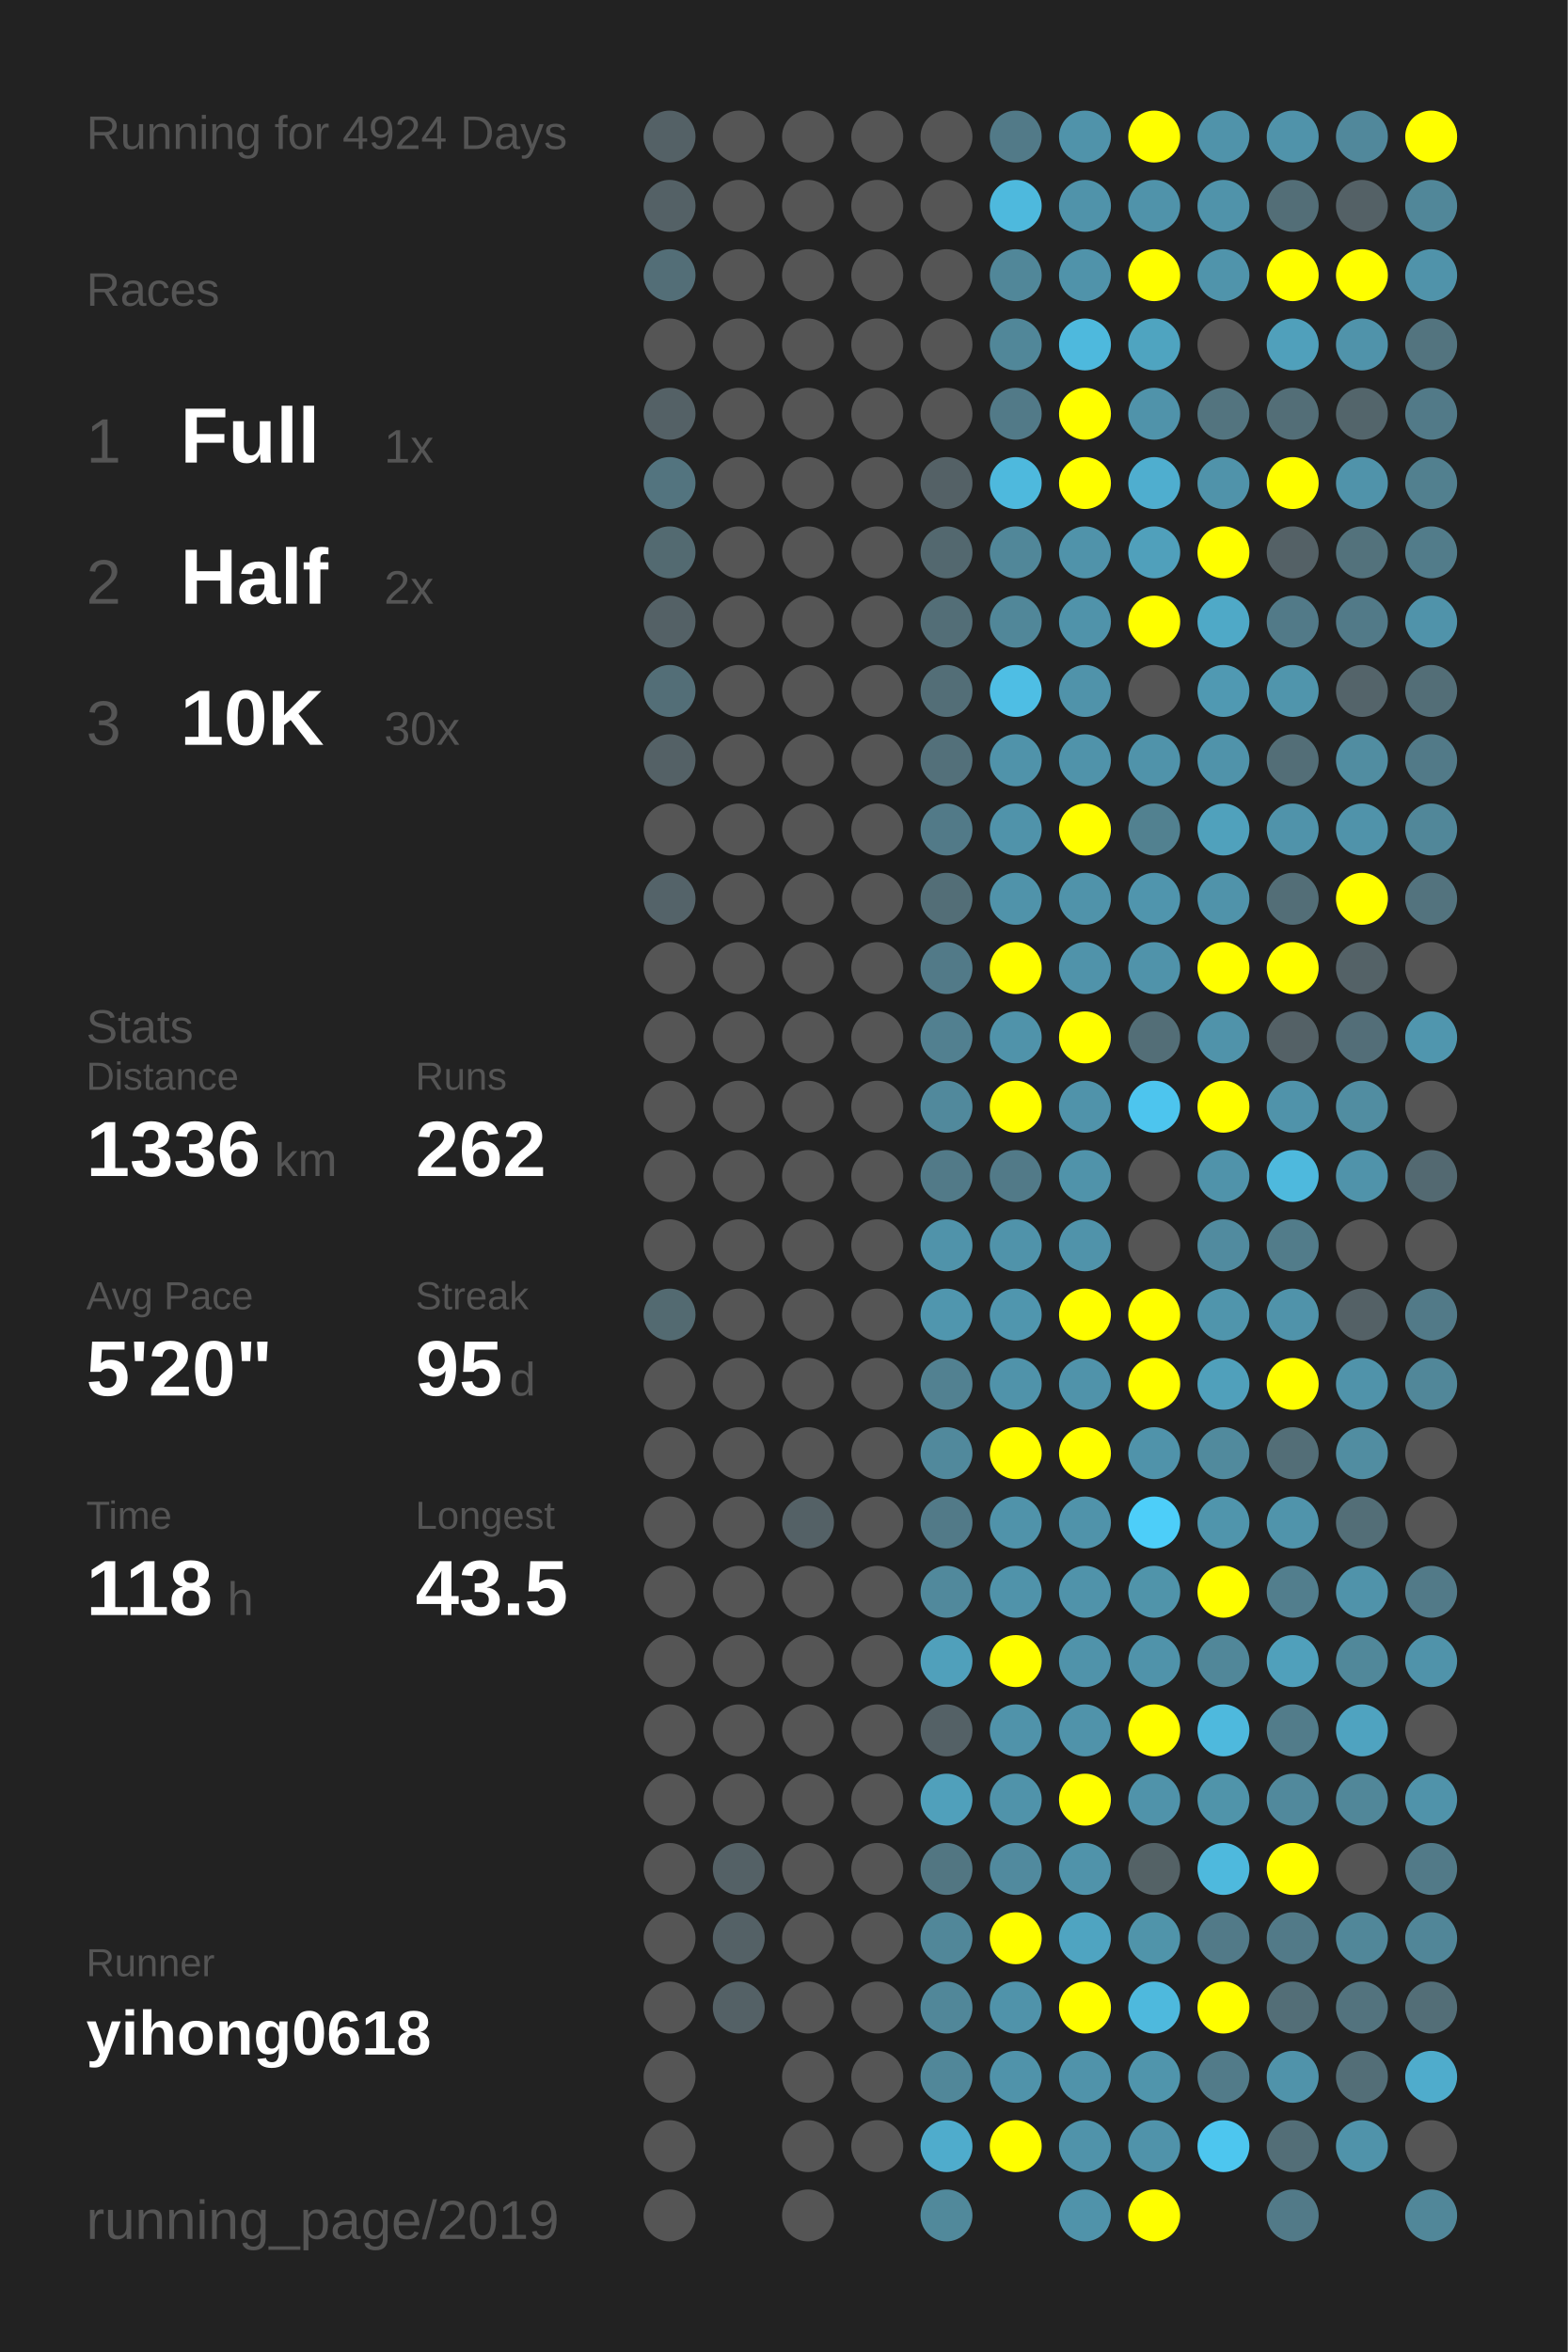
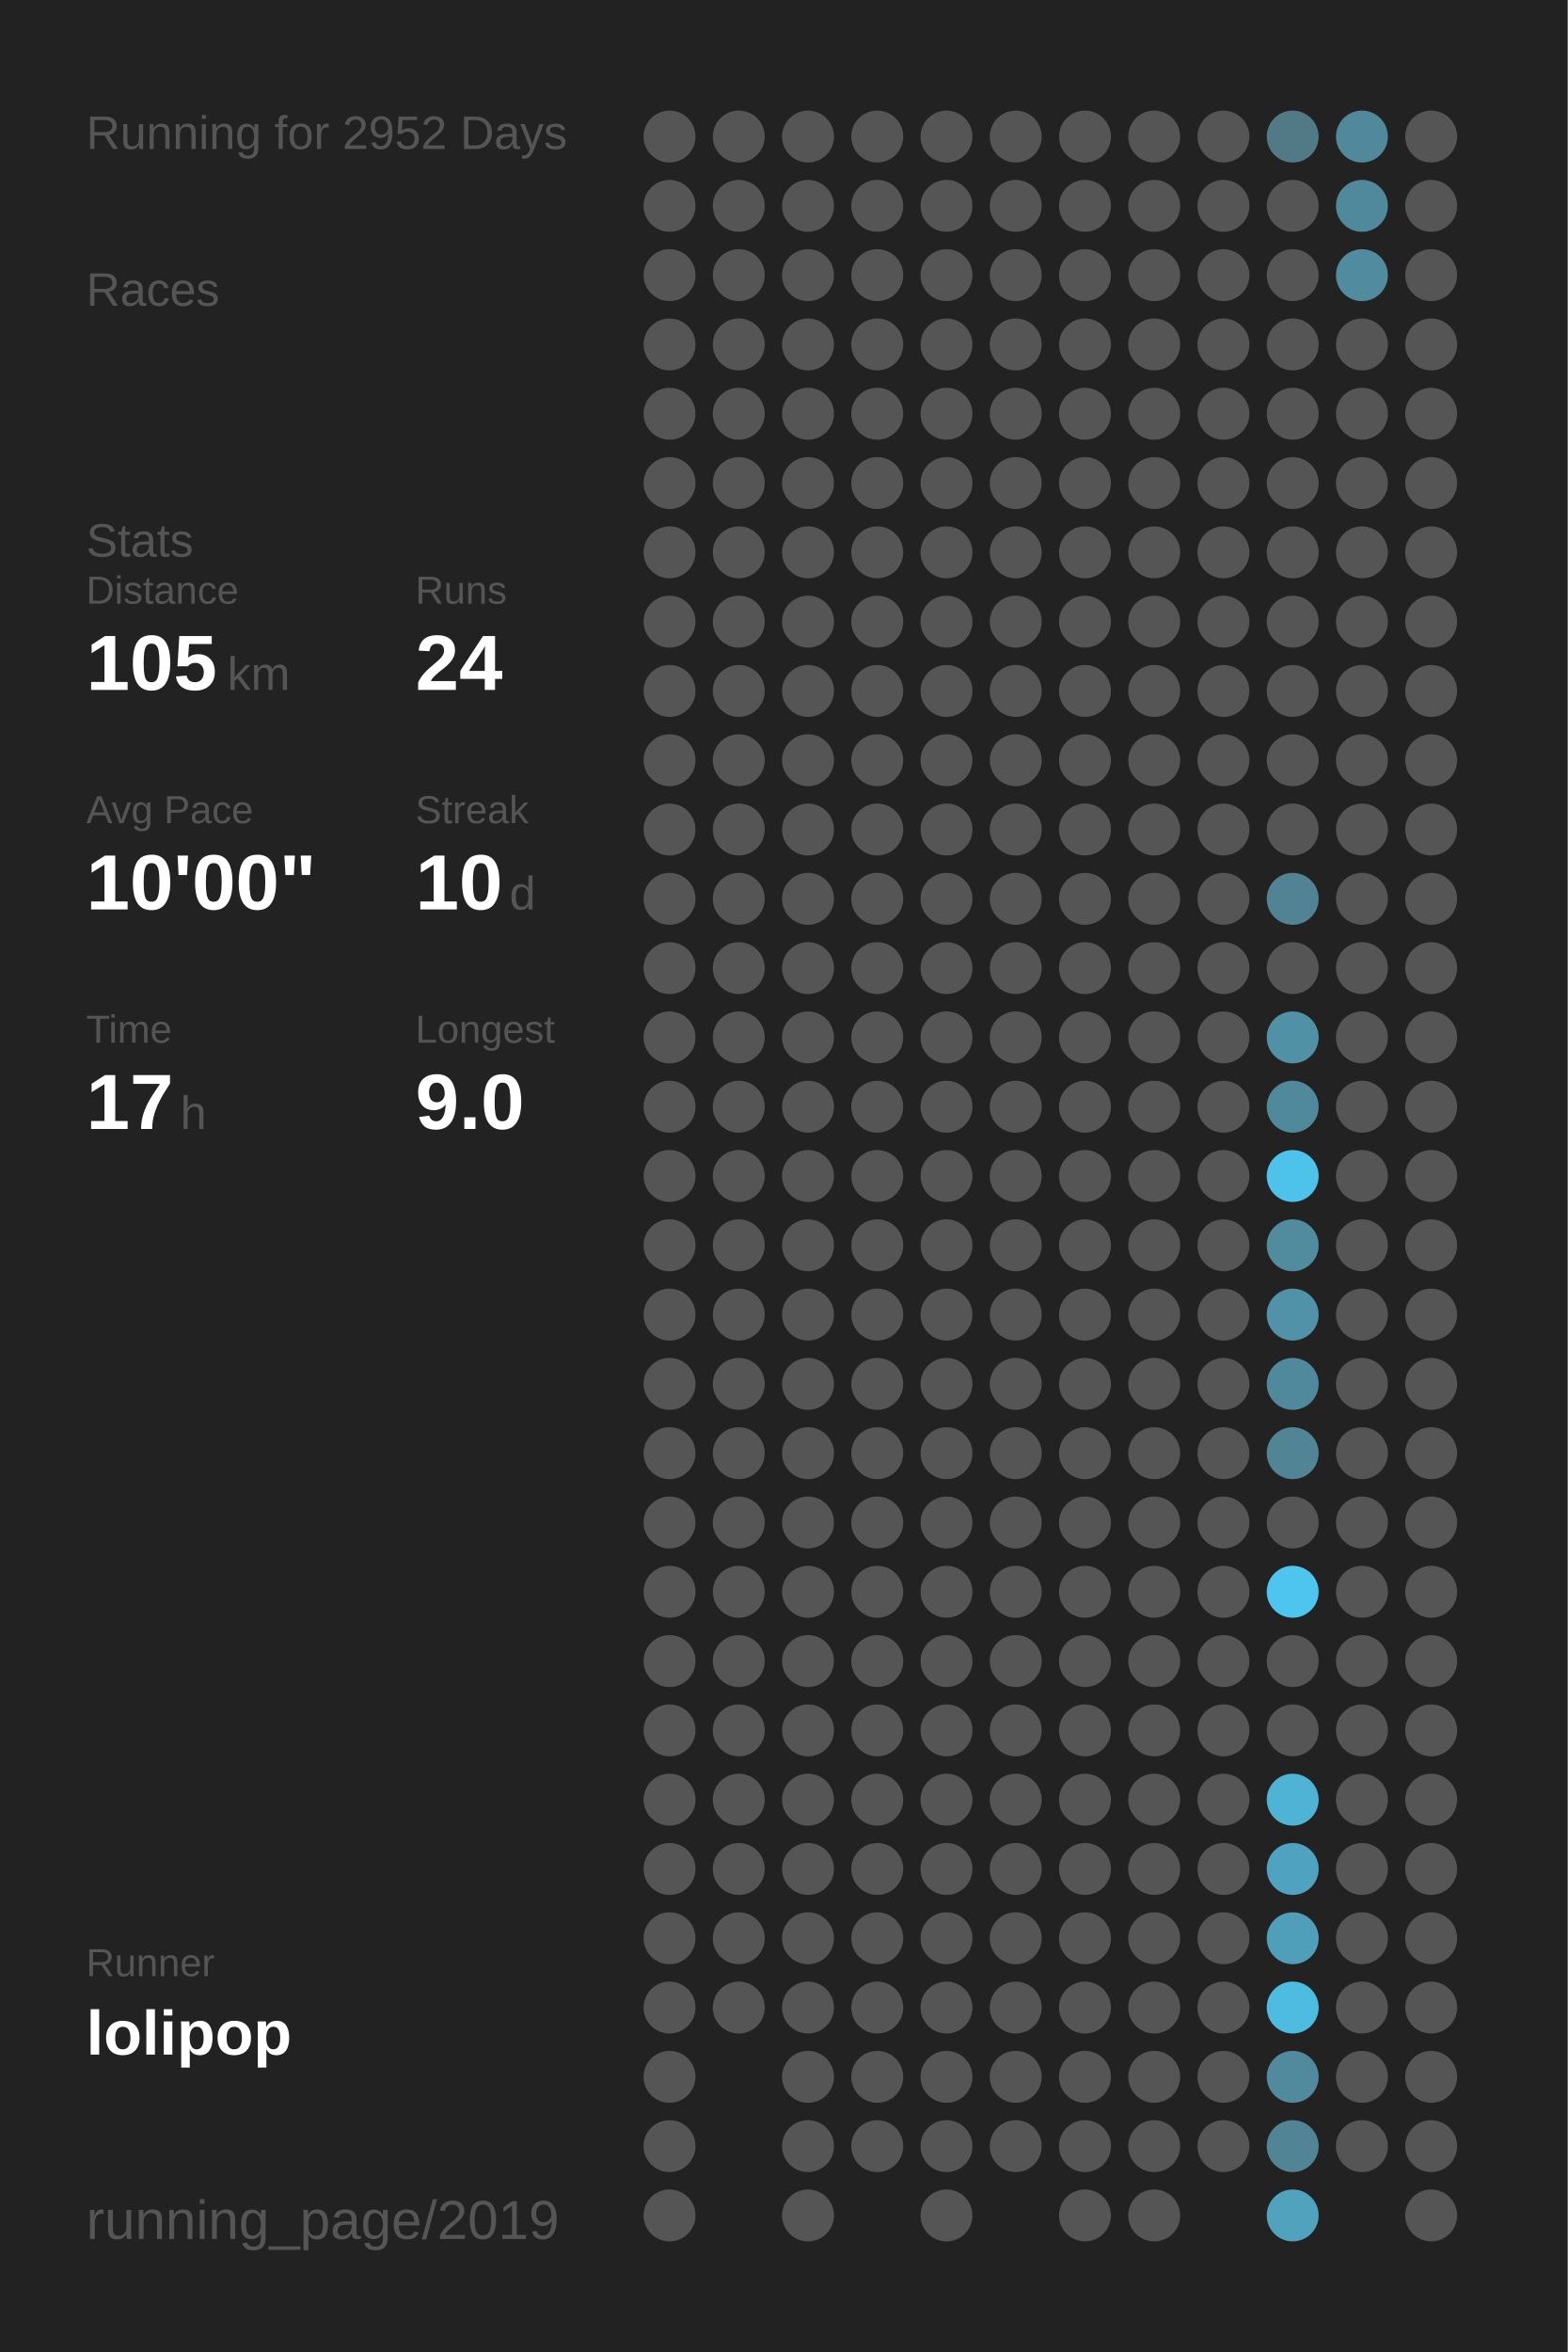
<svg xmlns="http://www.w3.org/2000/svg" baseProfile="full" height="300mm" version="1.1" viewBox="0,0,200,300" width="200mm">
  <defs />
  <rect fill="#222222" height="300" width="200" x="0" y="0" />
-   <text fill="#555555" style="font-size:6px; font-family:Arial;" x="11" y="19">Running for 4924 Days</text>
+   <text fill="#555555" style="font-size:6px; font-family:Arial;" x="11" y="19">Running for 2952 Days</text>
  <text fill="#555555" style="font-size:6px; font-family:Arial;" x="11" y="39">Races</text>
-   <text fill="#555555" style="font-size:8px; font-family:Arial;" x="11" y="59">1</text>
-   <text fill="#FFFFFF" style="font-size:10px; font-family:Arial; font-weight:bold;" x="23" y="59">Full</text>
-   <text fill="#555555" style="font-size:6px; font-family:Arial;" x="49" y="59">1x</text>
-   <text fill="#555555" style="font-size:8px; font-family:Arial;" x="11" y="77">2</text>
-   <text fill="#FFFFFF" style="font-size:10px; font-family:Arial; font-weight:bold;" x="23" y="77">Half</text>
-   <text fill="#555555" style="font-size:6px; font-family:Arial;" x="49" y="77">2x</text>
-   <text fill="#555555" style="font-size:8px; font-family:Arial;" x="11" y="95">3</text>
-   <text fill="#FFFFFF" style="font-size:10px; font-family:Arial; font-weight:bold;" x="23" y="95">10K</text>
-   <text fill="#555555" style="font-size:6px; font-family:Arial;" x="49" y="95">30x</text>
-   <text fill="#555555" style="font-size:6px; font-family:Arial;" x="11" y="133">Stats</text>
-   <text fill="#555555" style="font-size:5px; font-family:Arial;" x="11" y="139">Distance</text>
-   <text fill="#FFFFFF" style="font-size:10px; font-family:Arial; font-weight:bold;" x="11" y="150">1336</text>
-   <text fill="#555555" style="font-size:6px; font-family:Arial;" x="35" y="150">km</text>
-   <text fill="#555555" style="font-size:5px; font-family:Arial;" x="53" y="139">Runs</text>
-   <text fill="#FFFFFF" style="font-size:10px; font-family:Arial; font-weight:bold;" x="53" y="150">262</text>
-   <text fill="#555555" style="font-size:5px; font-family:Arial;" x="11" y="167">Avg Pace</text>
-   <text fill="#FFFFFF" style="font-size:10px; font-family:Arial; font-weight:bold;" x="11" y="178">5'20"</text>
-   <text fill="#555555" style="font-size:5px; font-family:Arial;" x="53" y="167">Streak</text>
-   <text fill="#FFFFFF" style="font-size:10px; font-family:Arial; font-weight:bold;" x="53" y="178">95</text>
-   <text fill="#555555" style="font-size:6px; font-family:Arial;" x="65" y="178">d</text>
-   <text fill="#555555" style="font-size:5px; font-family:Arial;" x="11" y="195">Time</text>
-   <text fill="#FFFFFF" style="font-size:10px; font-family:Arial; font-weight:bold;" x="11" y="206">118</text>
-   <text fill="#555555" style="font-size:6px; font-family:Arial;" x="29" y="206">h</text>
-   <text fill="#555555" style="font-size:5px; font-family:Arial;" x="53" y="195">Longest</text>
-   <text fill="#FFFFFF" style="font-size:10px; font-family:Arial; font-weight:bold;" x="53" y="206">43.5</text>
+   <text fill="#555555" style="font-size:6px; font-family:Arial;" x="11" y="71">Stats</text>
+   <text fill="#555555" style="font-size:5px; font-family:Arial;" x="11" y="77">Distance</text>
+   <text fill="#FFFFFF" style="font-size:10px; font-family:Arial; font-weight:bold;" x="11" y="88">105</text>
+   <text fill="#555555" style="font-size:6px; font-family:Arial;" x="29" y="88">km</text>
+   <text fill="#555555" style="font-size:5px; font-family:Arial;" x="53" y="77">Runs</text>
+   <text fill="#FFFFFF" style="font-size:10px; font-family:Arial; font-weight:bold;" x="53" y="88">24</text>
+   <text fill="#555555" style="font-size:5px; font-family:Arial;" x="11" y="105">Avg Pace</text>
+   <text fill="#FFFFFF" style="font-size:10px; font-family:Arial; font-weight:bold;" x="11" y="116">10'00"</text>
+   <text fill="#555555" style="font-size:5px; font-family:Arial;" x="53" y="105">Streak</text>
+   <text fill="#FFFFFF" style="font-size:10px; font-family:Arial; font-weight:bold;" x="53" y="116">10</text>
+   <text fill="#555555" style="font-size:6px; font-family:Arial;" x="65" y="116">d</text>
+   <text fill="#555555" style="font-size:5px; font-family:Arial;" x="11" y="133">Time</text>
+   <text fill="#FFFFFF" style="font-size:10px; font-family:Arial; font-weight:bold;" x="11" y="144">17</text>
+   <text fill="#555555" style="font-size:6px; font-family:Arial;" x="23" y="144">h</text>
+   <text fill="#555555" style="font-size:5px; font-family:Arial;" x="53" y="133">Longest</text>
+   <text fill="#FFFFFF" style="font-size:10px; font-family:Arial; font-weight:bold;" x="53" y="144">9.0</text>
  <text fill="#555555" style="font-size:5px; font-family:Arial;" x="11" y="252.065">Runner</text>
-   <text fill="#FFFFFF" style="font-size:8px; font-family:Arial; font-weight:bold;" x="11" y="262.065">yihong0618</text>
+   <text fill="#FFFFFF" style="font-size:8px; font-family:Arial; font-weight:bold;" x="11" y="262.065">lolipop</text>
  <text fill="#555555" style="font-size:7px; font-family:Arial;" x="11" y="285.581">running_page/2019</text>
-   <circle cx="85.417" cy="17.419" fill="#546166" r="3.312" />
-   <circle cx="85.417" cy="26.258" fill="#546166" r="3.312" />
-   <circle cx="85.417" cy="35.097" fill="#536e77" r="3.312" />
+   <circle cx="85.417" cy="17.419" fill="#555555" r="3.312" />
+   <circle cx="85.417" cy="26.258" fill="#555555" r="3.312" />
+   <circle cx="85.417" cy="35.097" fill="#555555" r="3.312" />
  <circle cx="85.417" cy="43.935" fill="#555555" r="3.312" />
-   <circle cx="85.417" cy="52.774" fill="#546166" r="3.312" />
-   <circle cx="85.417" cy="61.613" fill="#53747f" r="3.312" />
-   <circle cx="85.417" cy="70.452" fill="#536a71" r="3.312" />
-   <circle cx="85.417" cy="79.29" fill="#546166" r="3.312" />
-   <circle cx="85.417" cy="88.129" fill="#536e77" r="3.312" />
-   <circle cx="85.417" cy="96.968" fill="#546166" r="3.312" />
+   <circle cx="85.417" cy="52.774" fill="#555555" r="3.312" />
+   <circle cx="85.417" cy="61.613" fill="#555555" r="3.312" />
+   <circle cx="85.417" cy="70.452" fill="#555555" r="3.312" />
+   <circle cx="85.417" cy="79.29" fill="#555555" r="3.312" />
+   <circle cx="85.417" cy="88.129" fill="#555555" r="3.312" />
+   <circle cx="85.417" cy="96.968" fill="#555555" r="3.312" />
  <circle cx="85.417" cy="105.806" fill="#555555" r="3.312" />
-   <circle cx="85.417" cy="114.645" fill="#546369" r="3.312" />
+   <circle cx="85.417" cy="114.645" fill="#555555" r="3.312" />
  <circle cx="85.417" cy="123.484" fill="#555555" r="3.312" />
  <circle cx="85.417" cy="132.323" fill="#555555" r="3.312" />
  <circle cx="85.417" cy="141.161" fill="#555555" r="3.312" />
  <circle cx="85.417" cy="150" fill="#555555" r="3.312" />
  <circle cx="85.417" cy="158.839" fill="#555555" r="3.312" />
-   <circle cx="85.417" cy="167.677" fill="#536a71" r="3.312" />
+   <circle cx="85.417" cy="167.677" fill="#555555" r="3.312" />
  <circle cx="85.417" cy="176.516" fill="#555555" r="3.312" />
  <circle cx="85.417" cy="185.355" fill="#555555" r="3.312" />
  <circle cx="85.417" cy="194.194" fill="#555555" r="3.312" />
  <circle cx="85.417" cy="203.032" fill="#555555" r="3.312" />
  <circle cx="85.417" cy="211.871" fill="#555555" r="3.312" />
  <circle cx="85.417" cy="220.71" fill="#555555" r="3.312" />
  <circle cx="85.417" cy="229.548" fill="#555555" r="3.312" />
  <circle cx="85.417" cy="238.387" fill="#555555" r="3.312" />
  <circle cx="85.417" cy="247.226" fill="#555555" r="3.312" />
  <circle cx="85.417" cy="256.065" fill="#555555" r="3.312" />
  <circle cx="85.417" cy="264.903" fill="#555555" r="3.312" />
  <circle cx="85.417" cy="273.742" fill="#555555" r="3.312" />
  <circle cx="85.417" cy="282.581" fill="#555555" r="3.312" />
  <circle cx="94.25" cy="17.419" fill="#555555" r="3.312" />
  <circle cx="94.25" cy="26.258" fill="#555555" r="3.312" />
  <circle cx="94.25" cy="35.097" fill="#555555" r="3.312" />
  <circle cx="94.25" cy="43.935" fill="#555555" r="3.312" />
  <circle cx="94.25" cy="52.774" fill="#555555" r="3.312" />
  <circle cx="94.25" cy="61.613" fill="#555555" r="3.312" />
  <circle cx="94.25" cy="70.452" fill="#555555" r="3.312" />
  <circle cx="94.25" cy="79.29" fill="#555555" r="3.312" />
  <circle cx="94.25" cy="88.129" fill="#555555" r="3.312" />
  <circle cx="94.25" cy="96.968" fill="#555555" r="3.312" />
  <circle cx="94.25" cy="105.806" fill="#555555" r="3.312" />
  <circle cx="94.25" cy="114.645" fill="#555555" r="3.312" />
  <circle cx="94.25" cy="123.484" fill="#555555" r="3.312" />
  <circle cx="94.25" cy="132.323" fill="#555555" r="3.312" />
  <circle cx="94.25" cy="141.161" fill="#555555" r="3.312" />
  <circle cx="94.25" cy="150" fill="#555555" r="3.312" />
  <circle cx="94.25" cy="158.839" fill="#555555" r="3.312" />
  <circle cx="94.25" cy="167.677" fill="#555555" r="3.312" />
  <circle cx="94.25" cy="176.516" fill="#555555" r="3.312" />
  <circle cx="94.25" cy="185.355" fill="#555555" r="3.312" />
  <circle cx="94.25" cy="194.194" fill="#555555" r="3.312" />
  <circle cx="94.25" cy="203.032" fill="#555555" r="3.312" />
  <circle cx="94.25" cy="211.871" fill="#555555" r="3.312" />
  <circle cx="94.25" cy="220.71" fill="#555555" r="3.312" />
  <circle cx="94.25" cy="229.548" fill="#555555" r="3.312" />
-   <circle cx="94.25" cy="238.387" fill="#546166" r="3.312" />
-   <circle cx="94.25" cy="247.226" fill="#546166" r="3.312" />
-   <circle cx="94.25" cy="256.065" fill="#546166" r="3.312" />
+   <circle cx="94.25" cy="238.387" fill="#555555" r="3.312" />
+   <circle cx="94.25" cy="247.226" fill="#555555" r="3.312" />
+   <circle cx="94.25" cy="256.065" fill="#555555" r="3.312" />
  <circle cx="103.083" cy="17.419" fill="#555555" r="3.312" />
  <circle cx="103.083" cy="26.258" fill="#555555" r="3.312" />
  <circle cx="103.083" cy="35.097" fill="#555555" r="3.312" />
  <circle cx="103.083" cy="43.935" fill="#555555" r="3.312" />
  <circle cx="103.083" cy="52.774" fill="#555555" r="3.312" />
  <circle cx="103.083" cy="61.613" fill="#555555" r="3.312" />
  <circle cx="103.083" cy="70.452" fill="#555555" r="3.312" />
  <circle cx="103.083" cy="79.29" fill="#555555" r="3.312" />
  <circle cx="103.083" cy="88.129" fill="#555555" r="3.312" />
  <circle cx="103.083" cy="96.968" fill="#555555" r="3.312" />
  <circle cx="103.083" cy="105.806" fill="#555555" r="3.312" />
  <circle cx="103.083" cy="114.645" fill="#555555" r="3.312" />
  <circle cx="103.083" cy="123.484" fill="#555555" r="3.312" />
  <circle cx="103.083" cy="132.323" fill="#555555" r="3.312" />
  <circle cx="103.083" cy="141.161" fill="#555555" r="3.312" />
  <circle cx="103.083" cy="150" fill="#555555" r="3.312" />
  <circle cx="103.083" cy="158.839" fill="#555555" r="3.312" />
  <circle cx="103.083" cy="167.677" fill="#555555" r="3.312" />
  <circle cx="103.083" cy="176.516" fill="#555555" r="3.312" />
  <circle cx="103.083" cy="185.355" fill="#555555" r="3.312" />
-   <circle cx="103.083" cy="194.194" fill="#546166" r="3.312" />
+   <circle cx="103.083" cy="194.194" fill="#555555" r="3.312" />
  <circle cx="103.083" cy="203.032" fill="#555555" r="3.312" />
  <circle cx="103.083" cy="211.871" fill="#555555" r="3.312" />
  <circle cx="103.083" cy="220.71" fill="#555555" r="3.312" />
  <circle cx="103.083" cy="229.548" fill="#555555" r="3.312" />
  <circle cx="103.083" cy="238.387" fill="#555555" r="3.312" />
  <circle cx="103.083" cy="247.226" fill="#555555" r="3.312" />
  <circle cx="103.083" cy="256.065" fill="#555555" r="3.312" />
  <circle cx="103.083" cy="264.903" fill="#555555" r="3.312" />
  <circle cx="103.083" cy="273.742" fill="#555555" r="3.312" />
  <circle cx="103.083" cy="282.581" fill="#555555" r="3.312" />
  <circle cx="111.917" cy="17.419" fill="#555555" r="3.312" />
  <circle cx="111.917" cy="26.258" fill="#555555" r="3.312" />
  <circle cx="111.917" cy="35.097" fill="#555555" r="3.312" />
  <circle cx="111.917" cy="43.935" fill="#555555" r="3.312" />
  <circle cx="111.917" cy="52.774" fill="#555555" r="3.312" />
  <circle cx="111.917" cy="61.613" fill="#555555" r="3.312" />
  <circle cx="111.917" cy="70.452" fill="#555555" r="3.312" />
  <circle cx="111.917" cy="79.29" fill="#555555" r="3.312" />
  <circle cx="111.917" cy="88.129" fill="#555555" r="3.312" />
  <circle cx="111.917" cy="96.968" fill="#555555" r="3.312" />
  <circle cx="111.917" cy="105.806" fill="#555555" r="3.312" />
  <circle cx="111.917" cy="114.645" fill="#555555" r="3.312" />
  <circle cx="111.917" cy="123.484" fill="#555555" r="3.312" />
  <circle cx="111.917" cy="132.323" fill="#555555" r="3.312" />
  <circle cx="111.917" cy="141.161" fill="#555555" r="3.312" />
  <circle cx="111.917" cy="150" fill="#555555" r="3.312" />
  <circle cx="111.917" cy="158.839" fill="#555555" r="3.312" />
  <circle cx="111.917" cy="167.677" fill="#555555" r="3.312" />
  <circle cx="111.917" cy="176.516" fill="#555555" r="3.312" />
  <circle cx="111.917" cy="185.355" fill="#555555" r="3.312" />
  <circle cx="111.917" cy="194.194" fill="#555555" r="3.312" />
  <circle cx="111.917" cy="203.032" fill="#555555" r="3.312" />
  <circle cx="111.917" cy="211.871" fill="#555555" r="3.312" />
  <circle cx="111.917" cy="220.71" fill="#555555" r="3.312" />
  <circle cx="111.917" cy="229.548" fill="#555555" r="3.312" />
  <circle cx="111.917" cy="238.387" fill="#555555" r="3.312" />
  <circle cx="111.917" cy="247.226" fill="#555555" r="3.312" />
  <circle cx="111.917" cy="256.065" fill="#555555" r="3.312" />
  <circle cx="111.917" cy="264.903" fill="#555555" r="3.312" />
  <circle cx="111.917" cy="273.742" fill="#555555" r="3.312" />
  <circle cx="120.75" cy="17.419" fill="#555555" r="3.312" />
  <circle cx="120.75" cy="26.258" fill="#555555" r="3.312" />
  <circle cx="120.75" cy="35.097" fill="#555555" r="3.312" />
  <circle cx="120.75" cy="43.935" fill="#555555" r="3.312" />
  <circle cx="120.75" cy="52.774" fill="#555555" r="3.312" />
-   <circle cx="120.75" cy="61.613" fill="#546166" r="3.312" />
-   <circle cx="120.75" cy="70.452" fill="#53686f" r="3.312" />
-   <circle cx="120.75" cy="79.29" fill="#536e77" r="3.312" />
-   <circle cx="120.75" cy="88.129" fill="#536e77" r="3.312" />
-   <circle cx="120.75" cy="96.968" fill="#53707a" r="3.312" />
-   <circle cx="120.75" cy="105.806" fill="#527a88" r="3.312" />
-   <circle cx="120.75" cy="114.645" fill="#536e77" r="3.312" />
-   <circle cx="120.75" cy="123.484" fill="#527a88" r="3.312" />
-   <circle cx="120.75" cy="132.323" fill="#528090" r="3.312" />
-   <circle cx="120.75" cy="141.161" fill="#51899c" r="3.312" />
-   <circle cx="120.75" cy="150" fill="#527a88" r="3.312" />
-   <circle cx="120.75" cy="158.839" fill="#5093aa" r="3.312" />
-   <circle cx="120.75" cy="167.677" fill="#5096ae" r="3.312" />
-   <circle cx="120.75" cy="176.516" fill="#528191" r="3.312" />
-   <circle cx="120.75" cy="185.355" fill="#51899c" r="3.312" />
-   <circle cx="120.75" cy="194.194" fill="#527a88" r="3.312" />
-   <circle cx="120.75" cy="203.032" fill="#51899c" r="3.312" />
-   <circle cx="120.75" cy="211.871" fill="#50a0bb" r="3.312" />
-   <circle cx="120.75" cy="220.71" fill="#546166" r="3.312" />
-   <circle cx="120.75" cy="229.548" fill="#50a0bb" r="3.312" />
-   <circle cx="120.75" cy="238.387" fill="#527682" r="3.312" />
-   <circle cx="120.75" cy="247.226" fill="#518799" r="3.312" />
-   <circle cx="120.75" cy="256.065" fill="#518799" r="3.312" />
-   <circle cx="120.75" cy="264.903" fill="#518799" r="3.312" />
-   <circle cx="120.75" cy="273.742" fill="#4faccc" r="3.312" />
-   <circle cx="120.75" cy="282.581" fill="#51899b" r="3.312" />
-   <circle cx="129.583" cy="17.419" fill="#527a88" r="3.312" />
-   <circle cx="129.583" cy="26.258" fill="#4eb9dd" r="3.312" />
-   <circle cx="129.583" cy="35.097" fill="#518799" r="3.312" />
-   <circle cx="129.583" cy="43.935" fill="#518799" r="3.312" />
-   <circle cx="129.583" cy="52.774" fill="#527a88" r="3.312" />
-   <circle cx="129.583" cy="61.613" fill="#4eb9dd" r="3.312" />
-   <circle cx="129.583" cy="70.452" fill="#518799" r="3.312" />
-   <circle cx="129.583" cy="79.29" fill="#518799" r="3.312" />
-   <circle cx="129.583" cy="88.129" fill="#4ebee4" r="3.312" />
-   <circle cx="129.583" cy="96.968" fill="#5093aa" r="3.312" />
-   <circle cx="129.583" cy="105.806" fill="#5093aa" r="3.312" />
-   <circle cx="129.583" cy="114.645" fill="#5093aa" r="3.312" />
-   <circle cx="129.583" cy="123.484" fill="#FFFF00" r="3.312" />
-   <circle cx="129.583" cy="132.323" fill="#5093aa" r="3.312" />
-   <circle cx="129.583" cy="141.161" fill="#FFFF00" r="3.312" />
-   <circle cx="129.583" cy="150" fill="#527a88" r="3.312" />
-   <circle cx="129.583" cy="158.839" fill="#5093aa" r="3.312" />
-   <circle cx="129.583" cy="167.677" fill="#5096ae" r="3.312" />
-   <circle cx="129.583" cy="176.516" fill="#5093aa" r="3.312" />
-   <circle cx="129.583" cy="185.355" fill="#FFFF00" r="3.312" />
-   <circle cx="129.583" cy="194.194" fill="#5093aa" r="3.312" />
-   <circle cx="129.583" cy="203.032" fill="#5093aa" r="3.312" />
-   <circle cx="129.583" cy="211.871" fill="#FFFF00" r="3.312" />
-   <circle cx="129.583" cy="220.71" fill="#5093aa" r="3.312" />
-   <circle cx="129.583" cy="229.548" fill="#5093aa" r="3.312" />
-   <circle cx="129.583" cy="238.387" fill="#518a9e" r="3.312" />
-   <circle cx="129.583" cy="247.226" fill="#FFFF00" r="3.312" />
-   <circle cx="129.583" cy="256.065" fill="#5093aa" r="3.312" />
-   <circle cx="129.583" cy="264.903" fill="#5093aa" r="3.312" />
-   <circle cx="129.583" cy="273.742" fill="#FFFF00" r="3.312" />
-   <circle cx="138.417" cy="17.419" fill="#5093aa" r="3.312" />
-   <circle cx="138.417" cy="26.258" fill="#5093aa" r="3.312" />
-   <circle cx="138.417" cy="35.097" fill="#5093aa" r="3.312" />
-   <circle cx="138.417" cy="43.935" fill="#4eb9dd" r="3.312" />
-   <circle cx="138.417" cy="52.774" fill="#FFFF00" r="3.312" />
-   <circle cx="138.417" cy="61.613" fill="#FFFF00" r="3.312" />
-   <circle cx="138.417" cy="70.452" fill="#5093aa" r="3.312" />
-   <circle cx="138.417" cy="79.29" fill="#5093aa" r="3.312" />
-   <circle cx="138.417" cy="88.129" fill="#5093aa" r="3.312" />
-   <circle cx="138.417" cy="96.968" fill="#5093aa" r="3.312" />
-   <circle cx="138.417" cy="105.806" fill="#FFFF00" r="3.312" />
-   <circle cx="138.417" cy="114.645" fill="#5093aa" r="3.312" />
-   <circle cx="138.417" cy="123.484" fill="#5093aa" r="3.312" />
-   <circle cx="138.417" cy="132.323" fill="#FFFF00" r="3.312" />
-   <circle cx="138.417" cy="141.161" fill="#5093aa" r="3.312" />
-   <circle cx="138.417" cy="150" fill="#5093aa" r="3.312" />
-   <circle cx="138.417" cy="158.839" fill="#5093aa" r="3.312" />
-   <circle cx="138.417" cy="167.677" fill="#FFFF00" r="3.312" />
-   <circle cx="138.417" cy="176.516" fill="#5093aa" r="3.312" />
-   <circle cx="138.417" cy="185.355" fill="#FFFF00" r="3.312" />
-   <circle cx="138.417" cy="194.194" fill="#5093aa" r="3.312" />
-   <circle cx="138.417" cy="203.032" fill="#5093aa" r="3.312" />
-   <circle cx="138.417" cy="211.871" fill="#5093aa" r="3.312" />
-   <circle cx="138.417" cy="220.71" fill="#5093aa" r="3.312" />
-   <circle cx="138.417" cy="229.548" fill="#FFFF00" r="3.312" />
-   <circle cx="138.417" cy="238.387" fill="#5093aa" r="3.312" />
-   <circle cx="138.417" cy="247.226" fill="#4fa4c1" r="3.312" />
-   <circle cx="138.417" cy="256.065" fill="#FFFF00" r="3.312" />
-   <circle cx="138.417" cy="264.903" fill="#5093aa" r="3.312" />
-   <circle cx="138.417" cy="273.742" fill="#5093aa" r="3.312" />
-   <circle cx="138.417" cy="282.581" fill="#5093aa" r="3.312" />
-   <circle cx="147.25" cy="17.419" fill="#FFFF00" r="3.312" />
-   <circle cx="147.25" cy="26.258" fill="#5093aa" r="3.312" />
-   <circle cx="147.25" cy="35.097" fill="#FFFF00" r="3.312" />
-   <circle cx="147.25" cy="43.935" fill="#4fa4c0" r="3.312" />
-   <circle cx="147.25" cy="52.774" fill="#5093aa" r="3.312" />
-   <circle cx="147.25" cy="61.613" fill="#4faecf" r="3.312" />
-   <circle cx="147.25" cy="70.452" fill="#50a0bb" r="3.312" />
-   <circle cx="147.25" cy="79.29" fill="#FFFF00" r="3.312" />
+   <circle cx="120.75" cy="61.613" fill="#555555" r="3.312" />
+   <circle cx="120.75" cy="70.452" fill="#555555" r="3.312" />
+   <circle cx="120.75" cy="79.29" fill="#555555" r="3.312" />
+   <circle cx="120.75" cy="88.129" fill="#555555" r="3.312" />
+   <circle cx="120.75" cy="96.968" fill="#555555" r="3.312" />
+   <circle cx="120.75" cy="105.806" fill="#555555" r="3.312" />
+   <circle cx="120.75" cy="114.645" fill="#555555" r="3.312" />
+   <circle cx="120.75" cy="123.484" fill="#555555" r="3.312" />
+   <circle cx="120.75" cy="132.323" fill="#555555" r="3.312" />
+   <circle cx="120.75" cy="141.161" fill="#555555" r="3.312" />
+   <circle cx="120.75" cy="150" fill="#555555" r="3.312" />
+   <circle cx="120.75" cy="158.839" fill="#555555" r="3.312" />
+   <circle cx="120.75" cy="167.677" fill="#555555" r="3.312" />
+   <circle cx="120.75" cy="176.516" fill="#555555" r="3.312" />
+   <circle cx="120.75" cy="185.355" fill="#555555" r="3.312" />
+   <circle cx="120.75" cy="194.194" fill="#555555" r="3.312" />
+   <circle cx="120.75" cy="203.032" fill="#555555" r="3.312" />
+   <circle cx="120.75" cy="211.871" fill="#555555" r="3.312" />
+   <circle cx="120.75" cy="220.71" fill="#555555" r="3.312" />
+   <circle cx="120.75" cy="229.548" fill="#555555" r="3.312" />
+   <circle cx="120.75" cy="238.387" fill="#555555" r="3.312" />
+   <circle cx="120.75" cy="247.226" fill="#555555" r="3.312" />
+   <circle cx="120.75" cy="256.065" fill="#555555" r="3.312" />
+   <circle cx="120.75" cy="264.903" fill="#555555" r="3.312" />
+   <circle cx="120.75" cy="273.742" fill="#555555" r="3.312" />
+   <circle cx="120.75" cy="282.581" fill="#555555" r="3.312" />
+   <circle cx="129.583" cy="17.419" fill="#555555" r="3.312" />
+   <circle cx="129.583" cy="26.258" fill="#555555" r="3.312" />
+   <circle cx="129.583" cy="35.097" fill="#555555" r="3.312" />
+   <circle cx="129.583" cy="43.935" fill="#555555" r="3.312" />
+   <circle cx="129.583" cy="52.774" fill="#555555" r="3.312" />
+   <circle cx="129.583" cy="61.613" fill="#555555" r="3.312" />
+   <circle cx="129.583" cy="70.452" fill="#555555" r="3.312" />
+   <circle cx="129.583" cy="79.29" fill="#555555" r="3.312" />
+   <circle cx="129.583" cy="88.129" fill="#555555" r="3.312" />
+   <circle cx="129.583" cy="96.968" fill="#555555" r="3.312" />
+   <circle cx="129.583" cy="105.806" fill="#555555" r="3.312" />
+   <circle cx="129.583" cy="114.645" fill="#555555" r="3.312" />
+   <circle cx="129.583" cy="123.484" fill="#555555" r="3.312" />
+   <circle cx="129.583" cy="132.323" fill="#555555" r="3.312" />
+   <circle cx="129.583" cy="141.161" fill="#555555" r="3.312" />
+   <circle cx="129.583" cy="150" fill="#555555" r="3.312" />
+   <circle cx="129.583" cy="158.839" fill="#555555" r="3.312" />
+   <circle cx="129.583" cy="167.677" fill="#555555" r="3.312" />
+   <circle cx="129.583" cy="176.516" fill="#555555" r="3.312" />
+   <circle cx="129.583" cy="185.355" fill="#555555" r="3.312" />
+   <circle cx="129.583" cy="194.194" fill="#555555" r="3.312" />
+   <circle cx="129.583" cy="203.032" fill="#555555" r="3.312" />
+   <circle cx="129.583" cy="211.871" fill="#555555" r="3.312" />
+   <circle cx="129.583" cy="220.71" fill="#555555" r="3.312" />
+   <circle cx="129.583" cy="229.548" fill="#555555" r="3.312" />
+   <circle cx="129.583" cy="238.387" fill="#555555" r="3.312" />
+   <circle cx="129.583" cy="247.226" fill="#555555" r="3.312" />
+   <circle cx="129.583" cy="256.065" fill="#555555" r="3.312" />
+   <circle cx="129.583" cy="264.903" fill="#555555" r="3.312" />
+   <circle cx="129.583" cy="273.742" fill="#555555" r="3.312" />
+   <circle cx="138.417" cy="17.419" fill="#555555" r="3.312" />
+   <circle cx="138.417" cy="26.258" fill="#555555" r="3.312" />
+   <circle cx="138.417" cy="35.097" fill="#555555" r="3.312" />
+   <circle cx="138.417" cy="43.935" fill="#555555" r="3.312" />
+   <circle cx="138.417" cy="52.774" fill="#555555" r="3.312" />
+   <circle cx="138.417" cy="61.613" fill="#555555" r="3.312" />
+   <circle cx="138.417" cy="70.452" fill="#555555" r="3.312" />
+   <circle cx="138.417" cy="79.29" fill="#555555" r="3.312" />
+   <circle cx="138.417" cy="88.129" fill="#555555" r="3.312" />
+   <circle cx="138.417" cy="96.968" fill="#555555" r="3.312" />
+   <circle cx="138.417" cy="105.806" fill="#555555" r="3.312" />
+   <circle cx="138.417" cy="114.645" fill="#555555" r="3.312" />
+   <circle cx="138.417" cy="123.484" fill="#555555" r="3.312" />
+   <circle cx="138.417" cy="132.323" fill="#555555" r="3.312" />
+   <circle cx="138.417" cy="141.161" fill="#555555" r="3.312" />
+   <circle cx="138.417" cy="150" fill="#555555" r="3.312" />
+   <circle cx="138.417" cy="158.839" fill="#555555" r="3.312" />
+   <circle cx="138.417" cy="167.677" fill="#555555" r="3.312" />
+   <circle cx="138.417" cy="176.516" fill="#555555" r="3.312" />
+   <circle cx="138.417" cy="185.355" fill="#555555" r="3.312" />
+   <circle cx="138.417" cy="194.194" fill="#555555" r="3.312" />
+   <circle cx="138.417" cy="203.032" fill="#555555" r="3.312" />
+   <circle cx="138.417" cy="211.871" fill="#555555" r="3.312" />
+   <circle cx="138.417" cy="220.71" fill="#555555" r="3.312" />
+   <circle cx="138.417" cy="229.548" fill="#555555" r="3.312" />
+   <circle cx="138.417" cy="238.387" fill="#555555" r="3.312" />
+   <circle cx="138.417" cy="247.226" fill="#555555" r="3.312" />
+   <circle cx="138.417" cy="256.065" fill="#555555" r="3.312" />
+   <circle cx="138.417" cy="264.903" fill="#555555" r="3.312" />
+   <circle cx="138.417" cy="273.742" fill="#555555" r="3.312" />
+   <circle cx="138.417" cy="282.581" fill="#555555" r="3.312" />
+   <circle cx="147.25" cy="17.419" fill="#555555" r="3.312" />
+   <circle cx="147.25" cy="26.258" fill="#555555" r="3.312" />
+   <circle cx="147.25" cy="35.097" fill="#555555" r="3.312" />
+   <circle cx="147.25" cy="43.935" fill="#555555" r="3.312" />
+   <circle cx="147.25" cy="52.774" fill="#555555" r="3.312" />
+   <circle cx="147.25" cy="61.613" fill="#555555" r="3.312" />
+   <circle cx="147.25" cy="70.452" fill="#555555" r="3.312" />
+   <circle cx="147.25" cy="79.29" fill="#555555" r="3.312" />
  <circle cx="147.25" cy="88.129" fill="#555555" r="3.312" />
-   <circle cx="147.25" cy="96.968" fill="#5093aa" r="3.312" />
-   <circle cx="147.25" cy="105.806" fill="#528190" r="3.312" />
-   <circle cx="147.25" cy="114.645" fill="#5095ad" r="3.312" />
-   <circle cx="147.25" cy="123.484" fill="#5093aa" r="3.312" />
-   <circle cx="147.25" cy="132.323" fill="#536e77" r="3.312" />
-   <circle cx="147.25" cy="141.161" fill="#4dc5ee" r="3.312" />
+   <circle cx="147.25" cy="96.968" fill="#555555" r="3.312" />
+   <circle cx="147.25" cy="105.806" fill="#555555" r="3.312" />
+   <circle cx="147.25" cy="114.645" fill="#555555" r="3.312" />
+   <circle cx="147.25" cy="123.484" fill="#555555" r="3.312" />
+   <circle cx="147.25" cy="132.323" fill="#555555" r="3.312" />
+   <circle cx="147.25" cy="141.161" fill="#555555" r="3.312" />
  <circle cx="147.25" cy="150" fill="#555555" r="3.312" />
  <circle cx="147.25" cy="158.839" fill="#555555" r="3.312" />
-   <circle cx="147.25" cy="167.677" fill="#FFFF00" r="3.312" />
-   <circle cx="147.25" cy="176.516" fill="#FFFF00" r="3.312" />
-   <circle cx="147.25" cy="185.355" fill="#5093aa" r="3.312" />
-   <circle cx="147.25" cy="194.194" fill="#4dcef9" r="3.312" />
-   <circle cx="147.25" cy="203.032" fill="#5094aa" r="3.312" />
-   <circle cx="147.25" cy="211.871" fill="#5093aa" r="3.312" />
-   <circle cx="147.25" cy="220.71" fill="#FFFF00" r="3.312" />
-   <circle cx="147.25" cy="229.548" fill="#5093aa" r="3.312" />
-   <circle cx="147.25" cy="238.387" fill="#546266" r="3.312" />
-   <circle cx="147.25" cy="247.226" fill="#5094aa" r="3.312" />
-   <circle cx="147.25" cy="256.065" fill="#4eb9dd" r="3.312" />
-   <circle cx="147.25" cy="264.903" fill="#5095ac" r="3.312" />
-   <circle cx="147.25" cy="273.742" fill="#5093aa" r="3.312" />
-   <circle cx="147.25" cy="282.581" fill="#FFFF00" r="3.312" />
-   <circle cx="156.083" cy="17.419" fill="#5093aa" r="3.312" />
-   <circle cx="156.083" cy="26.258" fill="#5093aa" r="3.312" />
-   <circle cx="156.083" cy="35.097" fill="#5094ab" r="3.312" />
+   <circle cx="147.25" cy="167.677" fill="#555555" r="3.312" />
+   <circle cx="147.25" cy="176.516" fill="#555555" r="3.312" />
+   <circle cx="147.25" cy="185.355" fill="#555555" r="3.312" />
+   <circle cx="147.25" cy="194.194" fill="#555555" r="3.312" />
+   <circle cx="147.25" cy="203.032" fill="#555555" r="3.312" />
+   <circle cx="147.25" cy="211.871" fill="#555555" r="3.312" />
+   <circle cx="147.25" cy="220.71" fill="#555555" r="3.312" />
+   <circle cx="147.25" cy="229.548" fill="#555555" r="3.312" />
+   <circle cx="147.25" cy="238.387" fill="#555555" r="3.312" />
+   <circle cx="147.25" cy="247.226" fill="#555555" r="3.312" />
+   <circle cx="147.25" cy="256.065" fill="#555555" r="3.312" />
+   <circle cx="147.25" cy="264.903" fill="#555555" r="3.312" />
+   <circle cx="147.25" cy="273.742" fill="#555555" r="3.312" />
+   <circle cx="147.25" cy="282.581" fill="#555555" r="3.312" />
+   <circle cx="156.083" cy="17.419" fill="#555555" r="3.312" />
+   <circle cx="156.083" cy="26.258" fill="#555555" r="3.312" />
+   <circle cx="156.083" cy="35.097" fill="#555555" r="3.312" />
  <circle cx="156.083" cy="43.935" fill="#555555" r="3.312" />
-   <circle cx="156.083" cy="52.774" fill="#53747f" r="3.312" />
-   <circle cx="156.083" cy="61.613" fill="#5093aa" r="3.312" />
-   <circle cx="156.083" cy="70.452" fill="#FFFF00" r="3.312" />
-   <circle cx="156.083" cy="79.29" fill="#4fa9c7" r="3.312" />
-   <circle cx="156.083" cy="88.129" fill="#5099b2" r="3.312" />
-   <circle cx="156.083" cy="96.968" fill="#5093aa" r="3.312" />
-   <circle cx="156.083" cy="105.806" fill="#50a1bc" r="3.312" />
-   <circle cx="156.083" cy="114.645" fill="#5093aa" r="3.312" />
-   <circle cx="156.083" cy="123.484" fill="#FFFF00" r="3.312" />
-   <circle cx="156.083" cy="132.323" fill="#5093aa" r="3.312" />
-   <circle cx="156.083" cy="141.161" fill="#FFFF00" r="3.312" />
-   <circle cx="156.083" cy="150" fill="#5093aa" r="3.312" />
-   <circle cx="156.083" cy="158.839" fill="#518b9f" r="3.312" />
-   <circle cx="156.083" cy="167.677" fill="#5095ac" r="3.312" />
-   <circle cx="156.083" cy="176.516" fill="#50a0bb" r="3.312" />
-   <circle cx="156.083" cy="185.355" fill="#518a9d" r="3.312" />
-   <circle cx="156.083" cy="194.194" fill="#5095ac" r="3.312" />
-   <circle cx="156.083" cy="203.032" fill="#FFFF00" r="3.312" />
-   <circle cx="156.083" cy="211.871" fill="#518799" r="3.312" />
-   <circle cx="156.083" cy="220.71" fill="#4eb9dd" r="3.312" />
-   <circle cx="156.083" cy="229.548" fill="#5094aa" r="3.312" />
-   <circle cx="156.083" cy="238.387" fill="#4eb9dd" r="3.312" />
-   <circle cx="156.083" cy="247.226" fill="#527a88" r="3.312" />
-   <circle cx="156.083" cy="256.065" fill="#FFFF00" r="3.312" />
-   <circle cx="156.083" cy="264.903" fill="#527b89" r="3.312" />
-   <circle cx="156.083" cy="273.742" fill="#4dc6ef" r="3.312" />
-   <circle cx="164.917" cy="17.419" fill="#5093aa" r="3.312" />
-   <circle cx="164.917" cy="26.258" fill="#536e77" r="3.312" />
-   <circle cx="164.917" cy="35.097" fill="#FFFF00" r="3.312" />
-   <circle cx="164.917" cy="43.935" fill="#50a0bb" r="3.312" />
-   <circle cx="164.917" cy="52.774" fill="#536e77" r="3.312" />
-   <circle cx="164.917" cy="61.613" fill="#FFFF00" r="3.312" />
-   <circle cx="164.917" cy="70.452" fill="#546166" r="3.312" />
-   <circle cx="164.917" cy="79.29" fill="#527a88" r="3.312" />
-   <circle cx="164.917" cy="88.129" fill="#5095ac" r="3.312" />
-   <circle cx="164.917" cy="96.968" fill="#536e77" r="3.312" />
-   <circle cx="164.917" cy="105.806" fill="#5093aa" r="3.312" />
-   <circle cx="164.917" cy="114.645" fill="#536e77" r="3.312" />
-   <circle cx="164.917" cy="123.484" fill="#FFFF00" r="3.312" />
-   <circle cx="164.917" cy="132.323" fill="#546166" r="3.312" />
-   <circle cx="164.917" cy="141.161" fill="#5093aa" r="3.312" />
-   <circle cx="164.917" cy="150" fill="#4eb9dd" r="3.312" />
-   <circle cx="164.917" cy="158.839" fill="#527c8a" r="3.312" />
-   <circle cx="164.917" cy="167.677" fill="#5093aa" r="3.312" />
-   <circle cx="164.917" cy="176.516" fill="#FFFF00" r="3.312" />
-   <circle cx="164.917" cy="185.355" fill="#536e77" r="3.312" />
-   <circle cx="164.917" cy="194.194" fill="#5094ab" r="3.312" />
-   <circle cx="164.917" cy="203.032" fill="#527e8d" r="3.312" />
-   <circle cx="164.917" cy="211.871" fill="#50a0bb" r="3.312" />
-   <circle cx="164.917" cy="220.71" fill="#527c8a" r="3.312" />
-   <circle cx="164.917" cy="229.548" fill="#51899c" r="3.312" />
-   <circle cx="164.917" cy="238.387" fill="#FFFF00" r="3.312" />
-   <circle cx="164.917" cy="247.226" fill="#527a88" r="3.312" />
-   <circle cx="164.917" cy="256.065" fill="#536e77" r="3.312" />
-   <circle cx="164.917" cy="264.903" fill="#5093aa" r="3.312" />
-   <circle cx="164.917" cy="273.742" fill="#536e77" r="3.312" />
-   <circle cx="164.917" cy="282.581" fill="#527a88" r="3.312" />
+   <circle cx="156.083" cy="52.774" fill="#555555" r="3.312" />
+   <circle cx="156.083" cy="61.613" fill="#555555" r="3.312" />
+   <circle cx="156.083" cy="70.452" fill="#555555" r="3.312" />
+   <circle cx="156.083" cy="79.29" fill="#555555" r="3.312" />
+   <circle cx="156.083" cy="88.129" fill="#555555" r="3.312" />
+   <circle cx="156.083" cy="96.968" fill="#555555" r="3.312" />
+   <circle cx="156.083" cy="105.806" fill="#555555" r="3.312" />
+   <circle cx="156.083" cy="114.645" fill="#555555" r="3.312" />
+   <circle cx="156.083" cy="123.484" fill="#555555" r="3.312" />
+   <circle cx="156.083" cy="132.323" fill="#555555" r="3.312" />
+   <circle cx="156.083" cy="141.161" fill="#555555" r="3.312" />
+   <circle cx="156.083" cy="150" fill="#555555" r="3.312" />
+   <circle cx="156.083" cy="158.839" fill="#555555" r="3.312" />
+   <circle cx="156.083" cy="167.677" fill="#555555" r="3.312" />
+   <circle cx="156.083" cy="176.516" fill="#555555" r="3.312" />
+   <circle cx="156.083" cy="185.355" fill="#555555" r="3.312" />
+   <circle cx="156.083" cy="194.194" fill="#555555" r="3.312" />
+   <circle cx="156.083" cy="203.032" fill="#555555" r="3.312" />
+   <circle cx="156.083" cy="211.871" fill="#555555" r="3.312" />
+   <circle cx="156.083" cy="220.71" fill="#555555" r="3.312" />
+   <circle cx="156.083" cy="229.548" fill="#555555" r="3.312" />
+   <circle cx="156.083" cy="238.387" fill="#555555" r="3.312" />
+   <circle cx="156.083" cy="247.226" fill="#555555" r="3.312" />
+   <circle cx="156.083" cy="256.065" fill="#555555" r="3.312" />
+   <circle cx="156.083" cy="264.903" fill="#555555" r="3.312" />
+   <circle cx="156.083" cy="273.742" fill="#555555" r="3.312" />
+   <circle cx="164.917" cy="17.419" fill="#527986" r="3.312" />
+   <circle cx="164.917" cy="26.258" fill="#555555" r="3.312" />
+   <circle cx="164.917" cy="35.097" fill="#555555" r="3.312" />
+   <circle cx="164.917" cy="43.935" fill="#555555" r="3.312" />
+   <circle cx="164.917" cy="52.774" fill="#555555" r="3.312" />
+   <circle cx="164.917" cy="61.613" fill="#555555" r="3.312" />
+   <circle cx="164.917" cy="70.452" fill="#555555" r="3.312" />
+   <circle cx="164.917" cy="79.29" fill="#555555" r="3.312" />
+   <circle cx="164.917" cy="88.129" fill="#555555" r="3.312" />
+   <circle cx="164.917" cy="96.968" fill="#555555" r="3.312" />
+   <circle cx="164.917" cy="105.806" fill="#555555" r="3.312" />
+   <circle cx="164.917" cy="114.645" fill="#518394" r="3.312" />
+   <circle cx="164.917" cy="123.484" fill="#555555" r="3.312" />
+   <circle cx="164.917" cy="132.323" fill="#5191a6" r="3.312" />
+   <circle cx="164.917" cy="141.161" fill="#51899c" r="3.312" />
+   <circle cx="164.917" cy="150" fill="#4dc2ea" r="3.312" />
+   <circle cx="164.917" cy="158.839" fill="#518b9e" r="3.312" />
+   <circle cx="164.917" cy="167.677" fill="#5192a8" r="3.312" />
+   <circle cx="164.917" cy="176.516" fill="#51899c" r="3.312" />
+   <circle cx="164.917" cy="185.355" fill="#518596" r="3.312" />
+   <circle cx="164.917" cy="194.194" fill="#555555" r="3.312" />
+   <circle cx="164.917" cy="203.032" fill="#4dc5ee" r="3.312" />
+   <circle cx="164.917" cy="211.871" fill="#555555" r="3.312" />
+   <circle cx="164.917" cy="220.71" fill="#555555" r="3.312" />
+   <circle cx="164.917" cy="229.548" fill="#4eb3d5" r="3.312" />
+   <circle cx="164.917" cy="238.387" fill="#4fa3c0" r="3.312" />
+   <circle cx="164.917" cy="247.226" fill="#509fba" r="3.312" />
+   <circle cx="164.917" cy="256.065" fill="#4ebce1" r="3.312" />
+   <circle cx="164.917" cy="264.903" fill="#518a9d" r="3.312" />
+   <circle cx="164.917" cy="273.742" fill="#518495" r="3.312" />
+   <circle cx="164.917" cy="282.581" fill="#50a2bd" r="3.312" />
  <circle cx="173.75" cy="17.419" fill="#51889b" r="3.312" />
-   <circle cx="173.75" cy="26.258" fill="#546166" r="3.312" />
-   <circle cx="173.75" cy="35.097" fill="#FFFF00" r="3.312" />
-   <circle cx="173.75" cy="43.935" fill="#5093aa" r="3.312" />
-   <circle cx="173.75" cy="52.774" fill="#53656b" r="3.312" />
-   <circle cx="173.75" cy="61.613" fill="#5093aa" r="3.312" />
-   <circle cx="173.75" cy="70.452" fill="#53727c" r="3.312" />
-   <circle cx="173.75" cy="79.29" fill="#527a88" r="3.312" />
-   <circle cx="173.75" cy="88.129" fill="#54646a" r="3.312" />
-   <circle cx="173.75" cy="96.968" fill="#518da1" r="3.312" />
-   <circle cx="173.75" cy="105.806" fill="#5093aa" r="3.312" />
-   <circle cx="173.75" cy="114.645" fill="#FFFF00" r="3.312" />
-   <circle cx="173.75" cy="123.484" fill="#546267" r="3.312" />
-   <circle cx="173.75" cy="132.323" fill="#536e78" r="3.312" />
-   <circle cx="173.75" cy="141.161" fill="#518da1" r="3.312" />
-   <circle cx="173.75" cy="150" fill="#5093aa" r="3.312" />
+   <circle cx="173.75" cy="26.258" fill="#51899c" r="3.312" />
+   <circle cx="173.75" cy="35.097" fill="#518b9f" r="3.312" />
+   <circle cx="173.75" cy="43.935" fill="#555555" r="3.312" />
+   <circle cx="173.75" cy="52.774" fill="#555555" r="3.312" />
+   <circle cx="173.75" cy="61.613" fill="#555555" r="3.312" />
+   <circle cx="173.75" cy="70.452" fill="#555555" r="3.312" />
+   <circle cx="173.75" cy="79.29" fill="#555555" r="3.312" />
+   <circle cx="173.75" cy="88.129" fill="#555555" r="3.312" />
+   <circle cx="173.75" cy="96.968" fill="#555555" r="3.312" />
+   <circle cx="173.75" cy="105.806" fill="#555555" r="3.312" />
+   <circle cx="173.75" cy="114.645" fill="#555555" r="3.312" />
+   <circle cx="173.75" cy="123.484" fill="#555555" r="3.312" />
+   <circle cx="173.75" cy="132.323" fill="#555555" r="3.312" />
+   <circle cx="173.75" cy="141.161" fill="#555555" r="3.312" />
+   <circle cx="173.75" cy="150" fill="#555555" r="3.312" />
  <circle cx="173.75" cy="158.839" fill="#555555" r="3.312" />
-   <circle cx="173.75" cy="167.677" fill="#546166" r="3.312" />
-   <circle cx="173.75" cy="176.516" fill="#5093aa" r="3.312" />
-   <circle cx="173.75" cy="185.355" fill="#518da1" r="3.312" />
-   <circle cx="173.75" cy="194.194" fill="#536e77" r="3.312" />
-   <circle cx="173.75" cy="203.032" fill="#5093aa" r="3.312" />
-   <circle cx="173.75" cy="211.871" fill="#51889a" r="3.312" />
-   <circle cx="173.75" cy="220.71" fill="#4fa3c0" r="3.312" />
-   <circle cx="173.75" cy="229.548" fill="#518799" r="3.312" />
+   <circle cx="173.75" cy="167.677" fill="#555555" r="3.312" />
+   <circle cx="173.75" cy="176.516" fill="#555555" r="3.312" />
+   <circle cx="173.75" cy="185.355" fill="#555555" r="3.312" />
+   <circle cx="173.75" cy="194.194" fill="#555555" r="3.312" />
+   <circle cx="173.75" cy="203.032" fill="#555555" r="3.312" />
+   <circle cx="173.75" cy="211.871" fill="#555555" r="3.312" />
+   <circle cx="173.75" cy="220.71" fill="#555555" r="3.312" />
+   <circle cx="173.75" cy="229.548" fill="#555555" r="3.312" />
  <circle cx="173.75" cy="238.387" fill="#555555" r="3.312" />
-   <circle cx="173.75" cy="247.226" fill="#518799" r="3.312" />
-   <circle cx="173.75" cy="256.065" fill="#53737e" r="3.312" />
-   <circle cx="173.75" cy="264.903" fill="#536e77" r="3.312" />
-   <circle cx="173.75" cy="273.742" fill="#5093aa" r="3.312" />
-   <circle cx="182.583" cy="17.419" fill="#FFFF00" r="3.312" />
-   <circle cx="182.583" cy="26.258" fill="#518799" r="3.312" />
-   <circle cx="182.583" cy="35.097" fill="#5093aa" r="3.312" />
-   <circle cx="182.583" cy="43.935" fill="#53747f" r="3.312" />
-   <circle cx="182.583" cy="52.774" fill="#527a88" r="3.312" />
-   <circle cx="182.583" cy="61.613" fill="#52808f" r="3.312" />
-   <circle cx="182.583" cy="70.452" fill="#527c8a" r="3.312" />
-   <circle cx="182.583" cy="79.29" fill="#5093aa" r="3.312" />
-   <circle cx="182.583" cy="88.129" fill="#536e77" r="3.312" />
-   <circle cx="182.583" cy="96.968" fill="#527a88" r="3.312" />
-   <circle cx="182.583" cy="105.806" fill="#518799" r="3.312" />
-   <circle cx="182.583" cy="114.645" fill="#53737e" r="3.312" />
+   <circle cx="173.75" cy="247.226" fill="#555555" r="3.312" />
+   <circle cx="173.75" cy="256.065" fill="#555555" r="3.312" />
+   <circle cx="173.75" cy="264.903" fill="#555555" r="3.312" />
+   <circle cx="173.75" cy="273.742" fill="#555555" r="3.312" />
+   <circle cx="182.583" cy="17.419" fill="#555555" r="3.312" />
+   <circle cx="182.583" cy="26.258" fill="#555555" r="3.312" />
+   <circle cx="182.583" cy="35.097" fill="#555555" r="3.312" />
+   <circle cx="182.583" cy="43.935" fill="#555555" r="3.312" />
+   <circle cx="182.583" cy="52.774" fill="#555555" r="3.312" />
+   <circle cx="182.583" cy="61.613" fill="#555555" r="3.312" />
+   <circle cx="182.583" cy="70.452" fill="#555555" r="3.312" />
+   <circle cx="182.583" cy="79.29" fill="#555555" r="3.312" />
+   <circle cx="182.583" cy="88.129" fill="#555555" r="3.312" />
+   <circle cx="182.583" cy="96.968" fill="#555555" r="3.312" />
+   <circle cx="182.583" cy="105.806" fill="#555555" r="3.312" />
+   <circle cx="182.583" cy="114.645" fill="#555555" r="3.312" />
  <circle cx="182.583" cy="123.484" fill="#555555" r="3.312" />
-   <circle cx="182.583" cy="132.323" fill="#5096ae" r="3.312" />
+   <circle cx="182.583" cy="132.323" fill="#555555" r="3.312" />
  <circle cx="182.583" cy="141.161" fill="#555555" r="3.312" />
-   <circle cx="182.583" cy="150" fill="#536971" r="3.312" />
+   <circle cx="182.583" cy="150" fill="#555555" r="3.312" />
  <circle cx="182.583" cy="158.839" fill="#555555" r="3.312" />
-   <circle cx="182.583" cy="167.677" fill="#527a88" r="3.312" />
-   <circle cx="182.583" cy="176.516" fill="#518799" r="3.312" />
+   <circle cx="182.583" cy="167.677" fill="#555555" r="3.312" />
+   <circle cx="182.583" cy="176.516" fill="#555555" r="3.312" />
  <circle cx="182.583" cy="185.355" fill="#555555" r="3.312" />
  <circle cx="182.583" cy="194.194" fill="#555555" r="3.312" />
-   <circle cx="182.583" cy="203.032" fill="#527a88" r="3.312" />
-   <circle cx="182.583" cy="211.871" fill="#5093aa" r="3.312" />
+   <circle cx="182.583" cy="203.032" fill="#555555" r="3.312" />
+   <circle cx="182.583" cy="211.871" fill="#555555" r="3.312" />
  <circle cx="182.583" cy="220.71" fill="#555555" r="3.312" />
-   <circle cx="182.583" cy="229.548" fill="#5093aa" r="3.312" />
-   <circle cx="182.583" cy="238.387" fill="#527a88" r="3.312" />
-   <circle cx="182.583" cy="247.226" fill="#518698" r="3.312" />
-   <circle cx="182.583" cy="256.065" fill="#536e77" r="3.312" />
-   <circle cx="182.583" cy="264.903" fill="#4faccc" r="3.312" />
+   <circle cx="182.583" cy="229.548" fill="#555555" r="3.312" />
+   <circle cx="182.583" cy="238.387" fill="#555555" r="3.312" />
+   <circle cx="182.583" cy="247.226" fill="#555555" r="3.312" />
+   <circle cx="182.583" cy="256.065" fill="#555555" r="3.312" />
+   <circle cx="182.583" cy="264.903" fill="#555555" r="3.312" />
  <circle cx="182.583" cy="273.742" fill="#555555" r="3.312" />
-   <circle cx="182.583" cy="282.581" fill="#518799" r="3.312" />
+   <circle cx="182.583" cy="282.581" fill="#555555" r="3.312" />
</svg>
